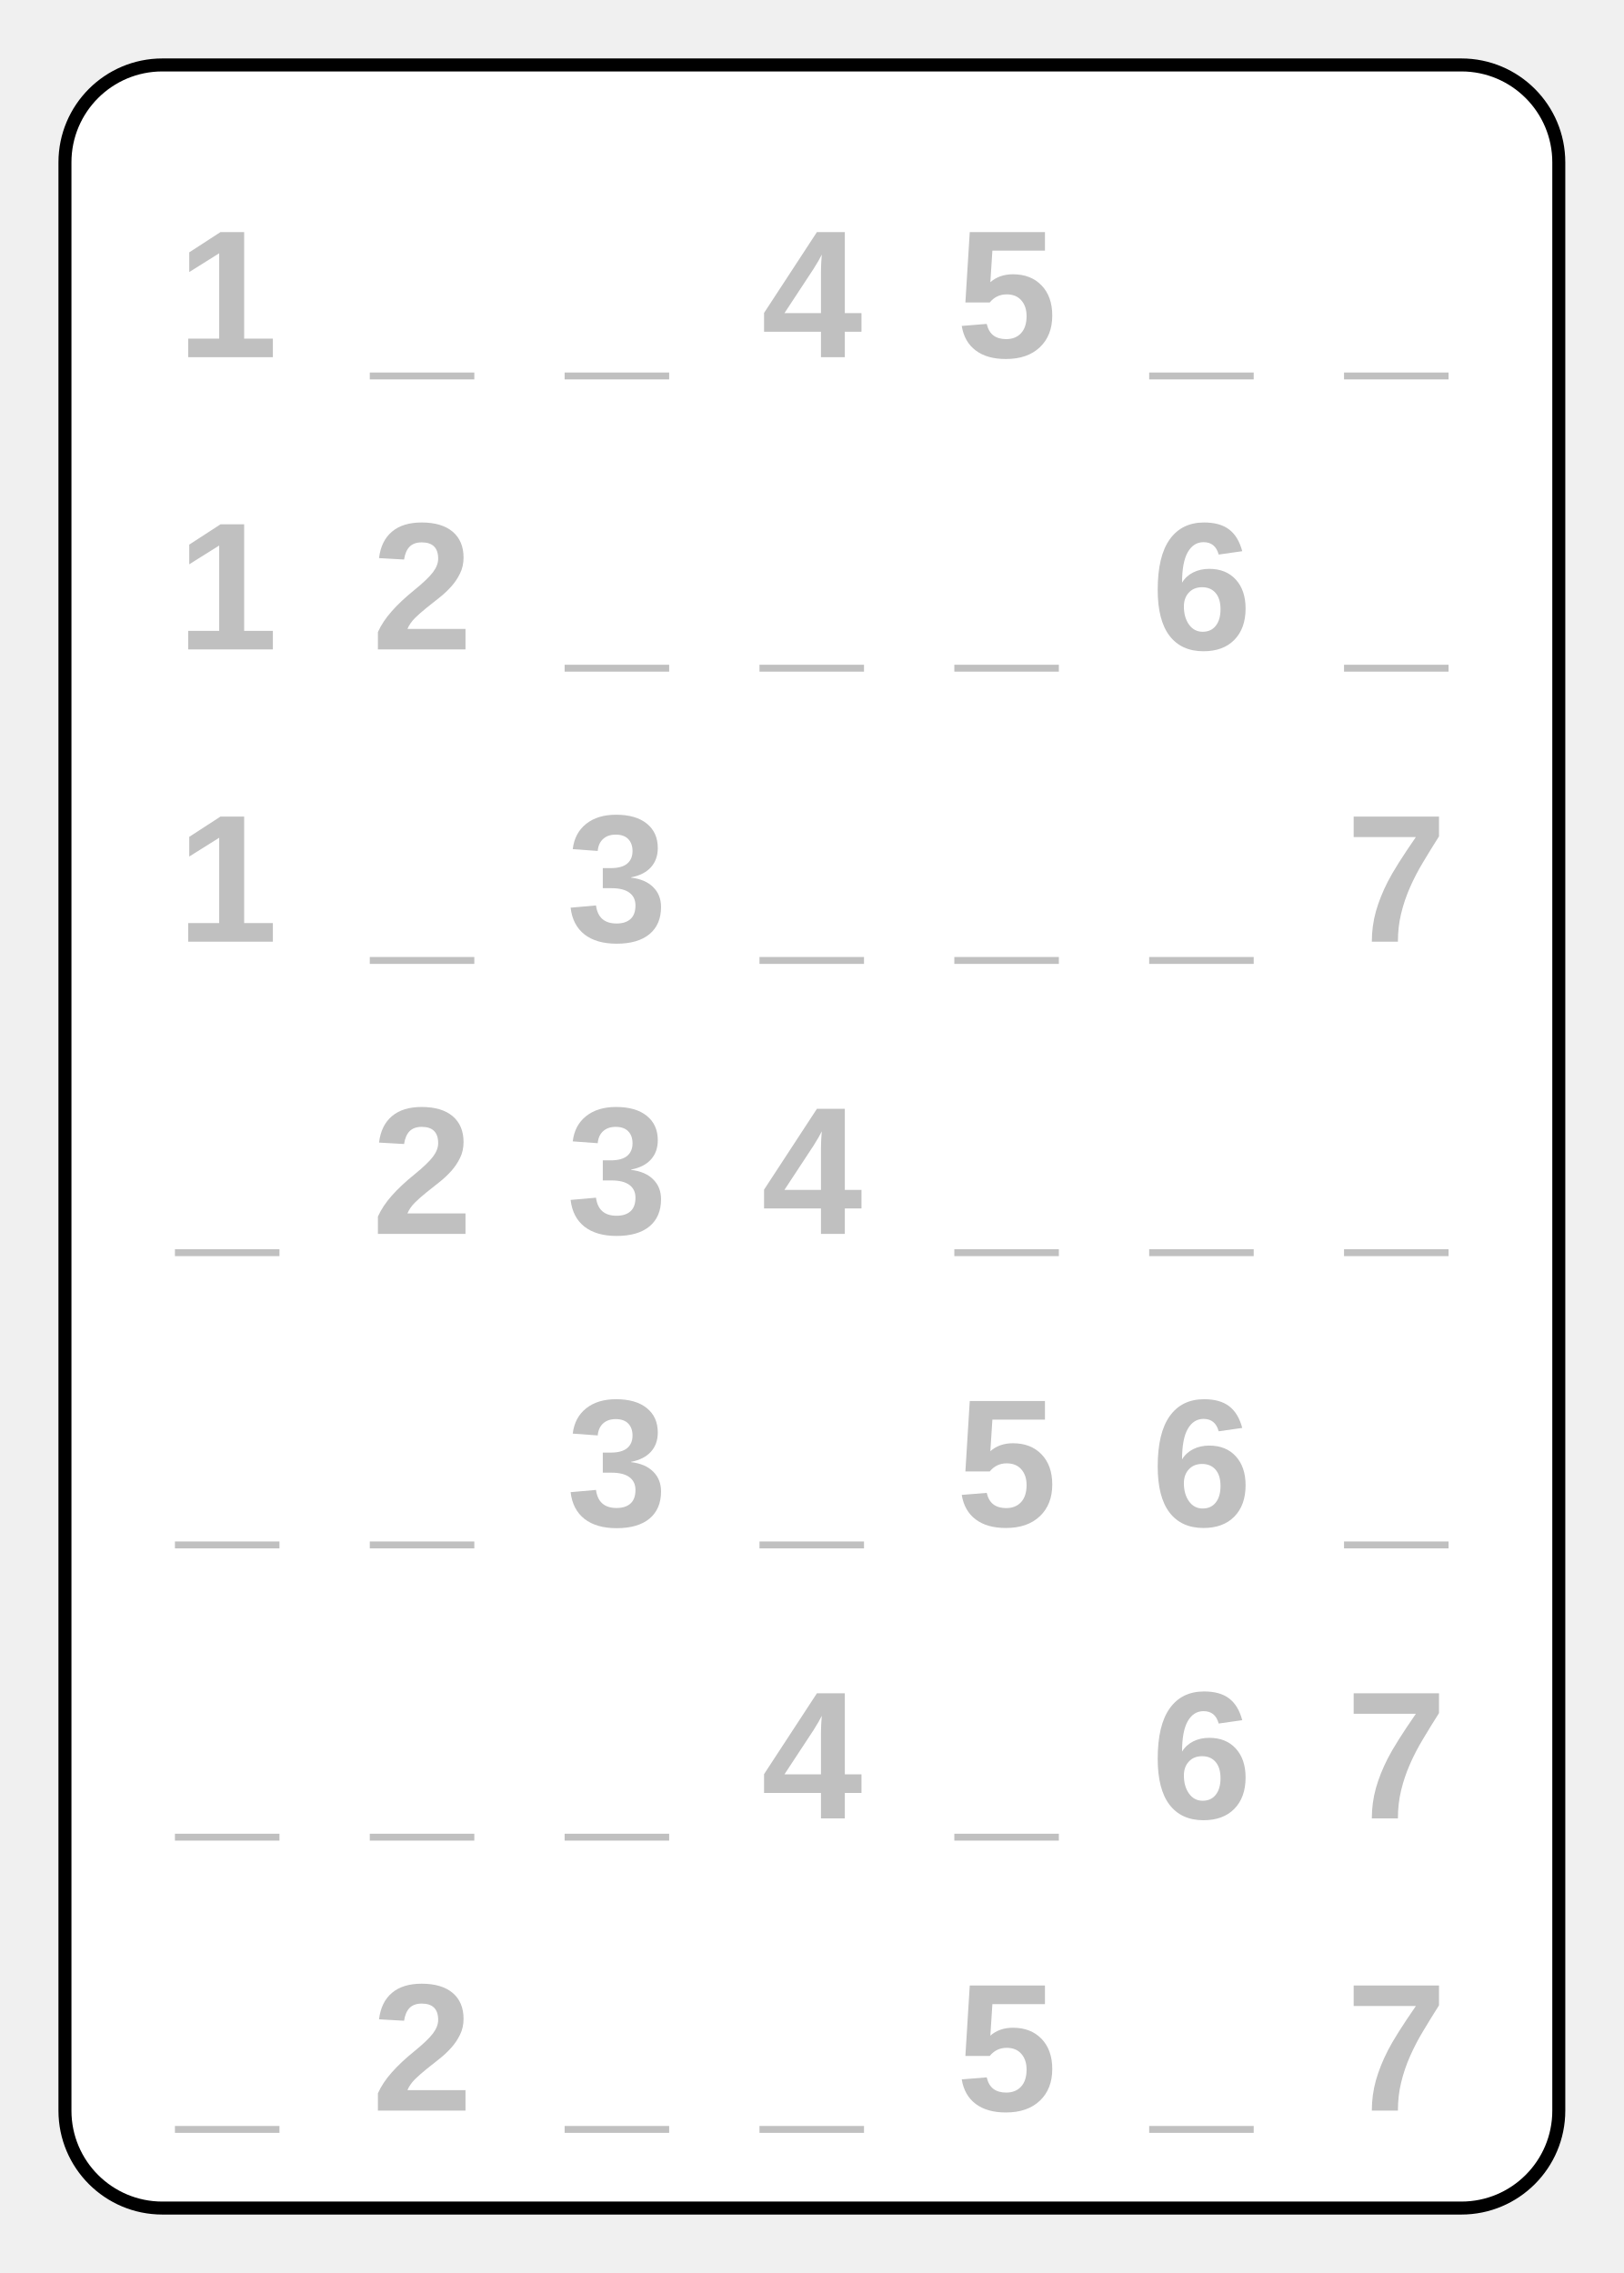
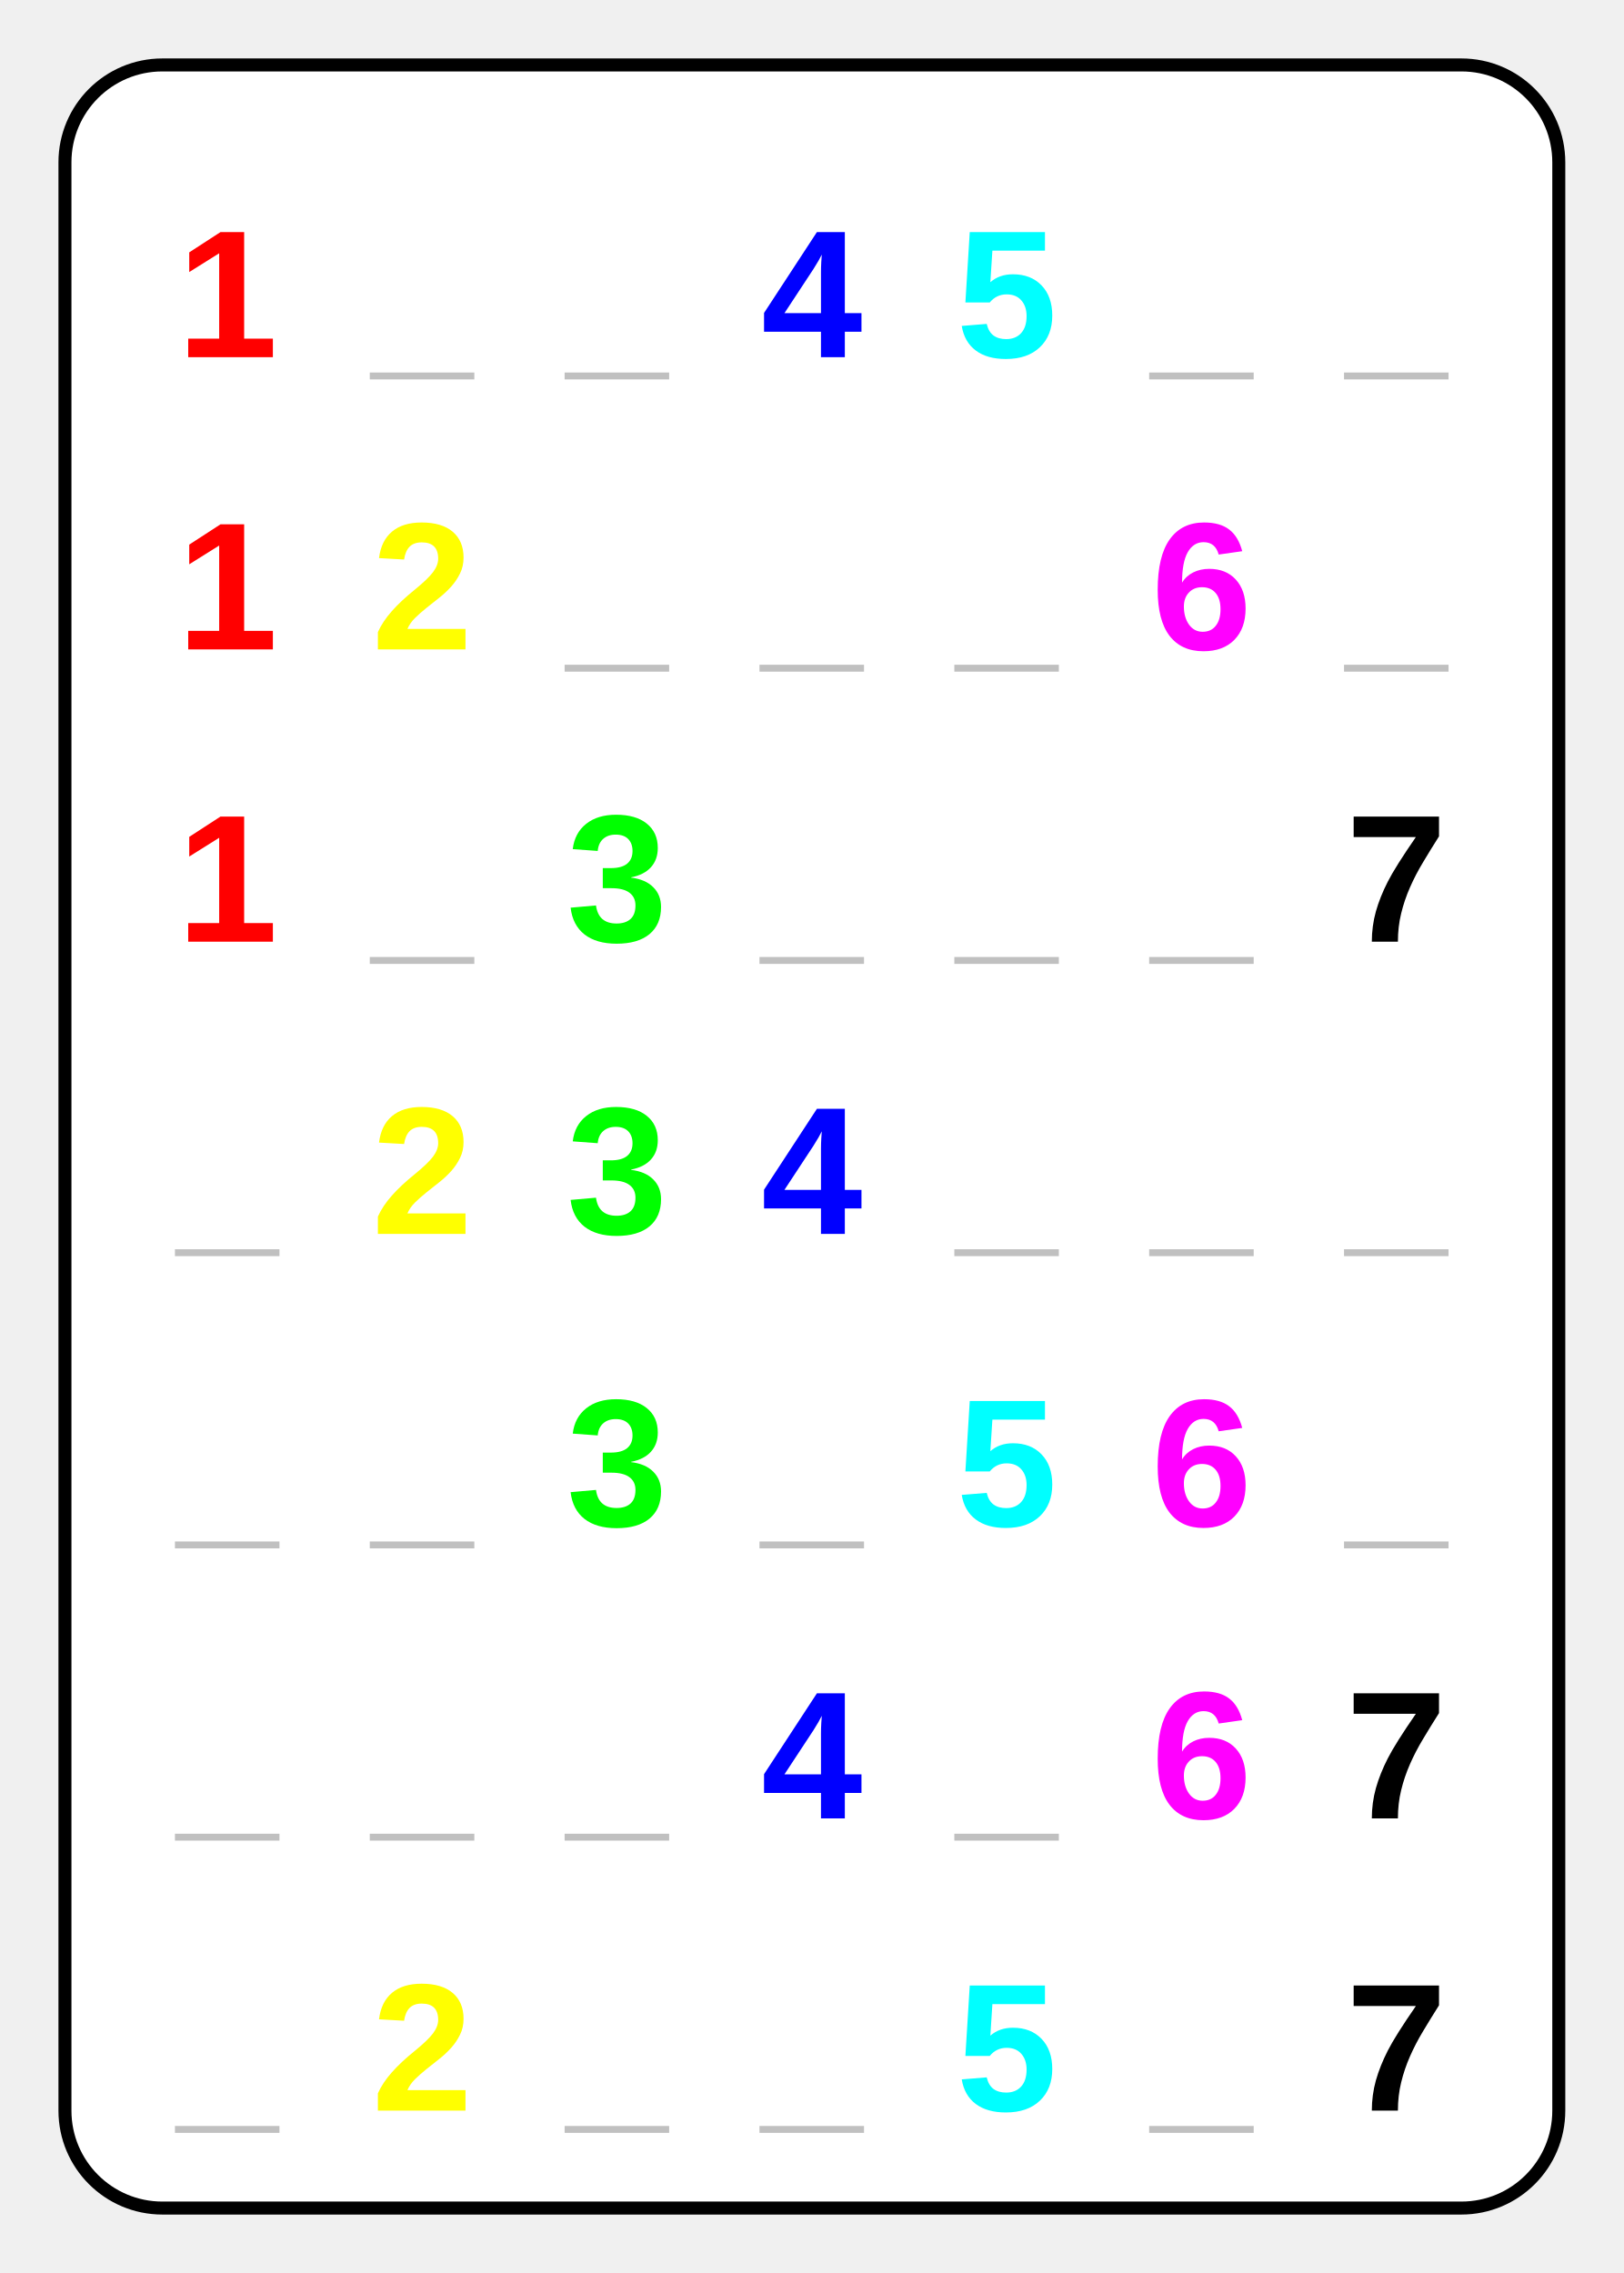
<svg xmlns="http://www.w3.org/2000/svg" width="250" height="350" viewBox="0 0 250 350">
  <rect x="10" y="10" width="230" height="330" rx="15" ry="15" fill="white" stroke="black" stroke-width="2" />
-   <text x="35" y="55" font-family="Arial" font-size="28" font-weight="bold" fill="rgb(192,192,192)" text-anchor="middle">1</text>
+   <text x="35" y="55" font-family="Arial" font-size="28" font-weight="bold" fill="rgb(255,0,0)" text-anchor="middle">1</text>
  <text x="65" y="55" font-family="Arial" font-size="28" font-weight="bold" fill="rgb(192,192,192)" text-anchor="middle">_</text>
  <text x="95" y="55" font-family="Arial" font-size="28" font-weight="bold" fill="rgb(192,192,192)" text-anchor="middle">_</text>
-   <text x="125" y="55" font-family="Arial" font-size="28" font-weight="bold" fill="rgb(192,192,192)" text-anchor="middle">4</text>
-   <text x="155" y="55" font-family="Arial" font-size="28" font-weight="bold" fill="rgb(192,192,192)" text-anchor="middle">5</text>
+   <text x="125" y="55" font-family="Arial" font-size="28" font-weight="bold" fill="rgb(0,0,255)" text-anchor="middle">4</text>
+   <text x="155" y="55" font-family="Arial" font-size="28" font-weight="bold" fill="rgb(0,255,255)" text-anchor="middle">5</text>
  <text x="185" y="55" font-family="Arial" font-size="28" font-weight="bold" fill="rgb(192,192,192)" text-anchor="middle">_</text>
  <text x="215" y="55" font-family="Arial" font-size="28" font-weight="bold" fill="rgb(192,192,192)" text-anchor="middle">_</text>
-   <text x="35" y="100" font-family="Arial" font-size="28" font-weight="bold" fill="rgb(192,192,192)" text-anchor="middle">1</text>
-   <text x="65" y="100" font-family="Arial" font-size="28" font-weight="bold" fill="rgb(192,192,192)" text-anchor="middle">2</text>
+   <text x="35" y="100" font-family="Arial" font-size="28" font-weight="bold" fill="rgb(255,0,0)" text-anchor="middle">1</text>
+   <text x="65" y="100" font-family="Arial" font-size="28" font-weight="bold" fill="rgb(255,255,0)" text-anchor="middle">2</text>
  <text x="95" y="100" font-family="Arial" font-size="28" font-weight="bold" fill="rgb(192,192,192)" text-anchor="middle">_</text>
  <text x="125" y="100" font-family="Arial" font-size="28" font-weight="bold" fill="rgb(192,192,192)" text-anchor="middle">_</text>
  <text x="155" y="100" font-family="Arial" font-size="28" font-weight="bold" fill="rgb(192,192,192)" text-anchor="middle">_</text>
-   <text x="185" y="100" font-family="Arial" font-size="28" font-weight="bold" fill="rgb(192,192,192)" text-anchor="middle">6</text>
+   <text x="185" y="100" font-family="Arial" font-size="28" font-weight="bold" fill="rgb(255,0,255)" text-anchor="middle">6</text>
  <text x="215" y="100" font-family="Arial" font-size="28" font-weight="bold" fill="rgb(192,192,192)" text-anchor="middle">_</text>
-   <text x="35" y="145" font-family="Arial" font-size="28" font-weight="bold" fill="rgb(192,192,192)" text-anchor="middle">1</text>
+   <text x="35" y="145" font-family="Arial" font-size="28" font-weight="bold" fill="rgb(255,0,0)" text-anchor="middle">1</text>
  <text x="65" y="145" font-family="Arial" font-size="28" font-weight="bold" fill="rgb(192,192,192)" text-anchor="middle">_</text>
-   <text x="95" y="145" font-family="Arial" font-size="28" font-weight="bold" fill="rgb(192,192,192)" text-anchor="middle">3</text>
+   <text x="95" y="145" font-family="Arial" font-size="28" font-weight="bold" fill="rgb(0,255,0)" text-anchor="middle">3</text>
  <text x="125" y="145" font-family="Arial" font-size="28" font-weight="bold" fill="rgb(192,192,192)" text-anchor="middle">_</text>
  <text x="155" y="145" font-family="Arial" font-size="28" font-weight="bold" fill="rgb(192,192,192)" text-anchor="middle">_</text>
  <text x="185" y="145" font-family="Arial" font-size="28" font-weight="bold" fill="rgb(192,192,192)" text-anchor="middle">_</text>
-   <text x="215" y="145" font-family="Arial" font-size="28" font-weight="bold" fill="rgb(192,192,192)" text-anchor="middle">7</text>
+   <text x="215" y="145" font-family="Arial" font-size="28" font-weight="bold" fill="rgb(0,0,0)" text-anchor="middle">7</text>
  <text x="35" y="190" font-family="Arial" font-size="28" font-weight="bold" fill="rgb(192,192,192)" text-anchor="middle">_</text>
-   <text x="65" y="190" font-family="Arial" font-size="28" font-weight="bold" fill="rgb(192,192,192)" text-anchor="middle">2</text>
-   <text x="95" y="190" font-family="Arial" font-size="28" font-weight="bold" fill="rgb(192,192,192)" text-anchor="middle">3</text>
-   <text x="125" y="190" font-family="Arial" font-size="28" font-weight="bold" fill="rgb(192,192,192)" text-anchor="middle">4</text>
+   <text x="65" y="190" font-family="Arial" font-size="28" font-weight="bold" fill="rgb(255,255,0)" text-anchor="middle">2</text>
+   <text x="95" y="190" font-family="Arial" font-size="28" font-weight="bold" fill="rgb(0,255,0)" text-anchor="middle">3</text>
+   <text x="125" y="190" font-family="Arial" font-size="28" font-weight="bold" fill="rgb(0,0,255)" text-anchor="middle">4</text>
  <text x="155" y="190" font-family="Arial" font-size="28" font-weight="bold" fill="rgb(192,192,192)" text-anchor="middle">_</text>
  <text x="185" y="190" font-family="Arial" font-size="28" font-weight="bold" fill="rgb(192,192,192)" text-anchor="middle">_</text>
  <text x="215" y="190" font-family="Arial" font-size="28" font-weight="bold" fill="rgb(192,192,192)" text-anchor="middle">_</text>
  <text x="35" y="235" font-family="Arial" font-size="28" font-weight="bold" fill="rgb(192,192,192)" text-anchor="middle">_</text>
  <text x="65" y="235" font-family="Arial" font-size="28" font-weight="bold" fill="rgb(192,192,192)" text-anchor="middle">_</text>
-   <text x="95" y="235" font-family="Arial" font-size="28" font-weight="bold" fill="rgb(192,192,192)" text-anchor="middle">3</text>
+   <text x="95" y="235" font-family="Arial" font-size="28" font-weight="bold" fill="rgb(0,255,0)" text-anchor="middle">3</text>
  <text x="125" y="235" font-family="Arial" font-size="28" font-weight="bold" fill="rgb(192,192,192)" text-anchor="middle">_</text>
-   <text x="155" y="235" font-family="Arial" font-size="28" font-weight="bold" fill="rgb(192,192,192)" text-anchor="middle">5</text>
-   <text x="185" y="235" font-family="Arial" font-size="28" font-weight="bold" fill="rgb(192,192,192)" text-anchor="middle">6</text>
+   <text x="155" y="235" font-family="Arial" font-size="28" font-weight="bold" fill="rgb(0,255,255)" text-anchor="middle">5</text>
+   <text x="185" y="235" font-family="Arial" font-size="28" font-weight="bold" fill="rgb(255,0,255)" text-anchor="middle">6</text>
  <text x="215" y="235" font-family="Arial" font-size="28" font-weight="bold" fill="rgb(192,192,192)" text-anchor="middle">_</text>
  <text x="35" y="280" font-family="Arial" font-size="28" font-weight="bold" fill="rgb(192,192,192)" text-anchor="middle">_</text>
  <text x="65" y="280" font-family="Arial" font-size="28" font-weight="bold" fill="rgb(192,192,192)" text-anchor="middle">_</text>
  <text x="95" y="280" font-family="Arial" font-size="28" font-weight="bold" fill="rgb(192,192,192)" text-anchor="middle">_</text>
-   <text x="125" y="280" font-family="Arial" font-size="28" font-weight="bold" fill="rgb(192,192,192)" text-anchor="middle">4</text>
+   <text x="125" y="280" font-family="Arial" font-size="28" font-weight="bold" fill="rgb(0,0,255)" text-anchor="middle">4</text>
  <text x="155" y="280" font-family="Arial" font-size="28" font-weight="bold" fill="rgb(192,192,192)" text-anchor="middle">_</text>
-   <text x="185" y="280" font-family="Arial" font-size="28" font-weight="bold" fill="rgb(192,192,192)" text-anchor="middle">6</text>
-   <text x="215" y="280" font-family="Arial" font-size="28" font-weight="bold" fill="rgb(192,192,192)" text-anchor="middle">7</text>
+   <text x="185" y="280" font-family="Arial" font-size="28" font-weight="bold" fill="rgb(255,0,255)" text-anchor="middle">6</text>
+   <text x="215" y="280" font-family="Arial" font-size="28" font-weight="bold" fill="rgb(0,0,0)" text-anchor="middle">7</text>
  <text x="35" y="325" font-family="Arial" font-size="28" font-weight="bold" fill="rgb(192,192,192)" text-anchor="middle">_</text>
-   <text x="65" y="325" font-family="Arial" font-size="28" font-weight="bold" fill="rgb(192,192,192)" text-anchor="middle">2</text>
+   <text x="65" y="325" font-family="Arial" font-size="28" font-weight="bold" fill="rgb(255,255,0)" text-anchor="middle">2</text>
  <text x="95" y="325" font-family="Arial" font-size="28" font-weight="bold" fill="rgb(192,192,192)" text-anchor="middle">_</text>
  <text x="125" y="325" font-family="Arial" font-size="28" font-weight="bold" fill="rgb(192,192,192)" text-anchor="middle">_</text>
-   <text x="155" y="325" font-family="Arial" font-size="28" font-weight="bold" fill="rgb(192,192,192)" text-anchor="middle">5</text>
+   <text x="155" y="325" font-family="Arial" font-size="28" font-weight="bold" fill="rgb(0,255,255)" text-anchor="middle">5</text>
  <text x="185" y="325" font-family="Arial" font-size="28" font-weight="bold" fill="rgb(192,192,192)" text-anchor="middle">_</text>
-   <text x="215" y="325" font-family="Arial" font-size="28" font-weight="bold" fill="rgb(192,192,192)" text-anchor="middle">7</text>
+   <text x="215" y="325" font-family="Arial" font-size="28" font-weight="bold" fill="rgb(0,0,0)" text-anchor="middle">7</text>
</svg>
